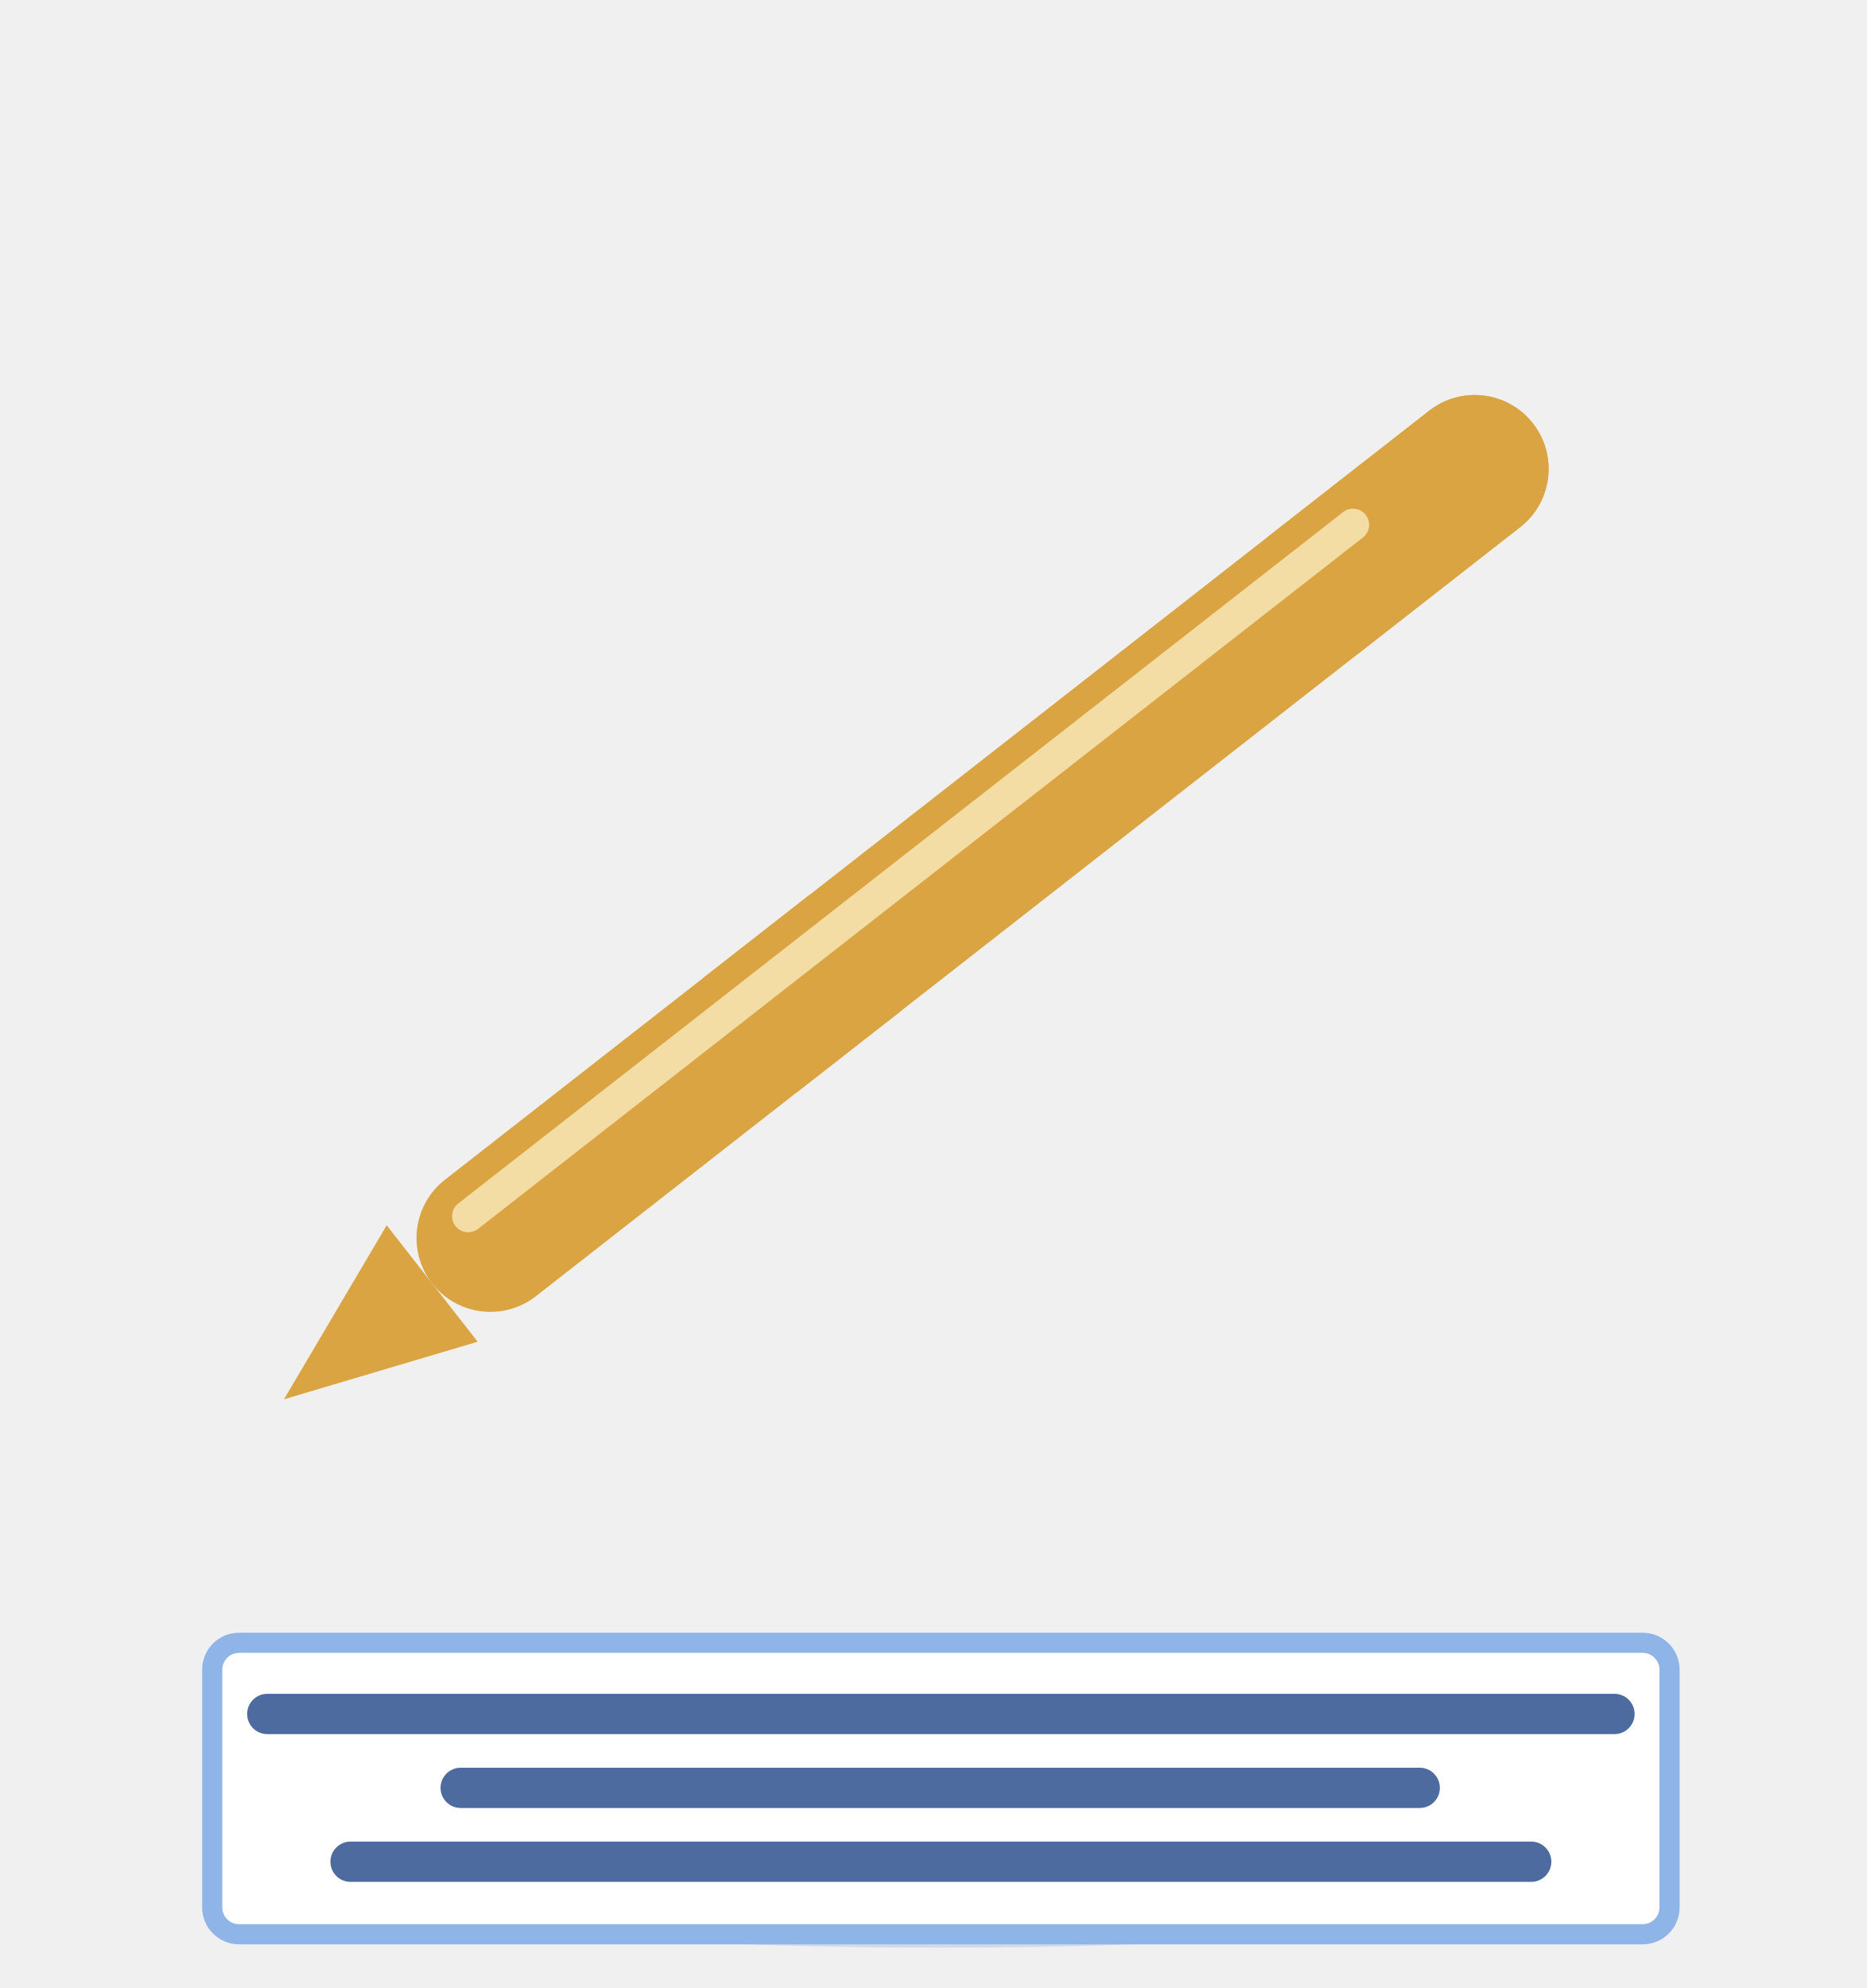
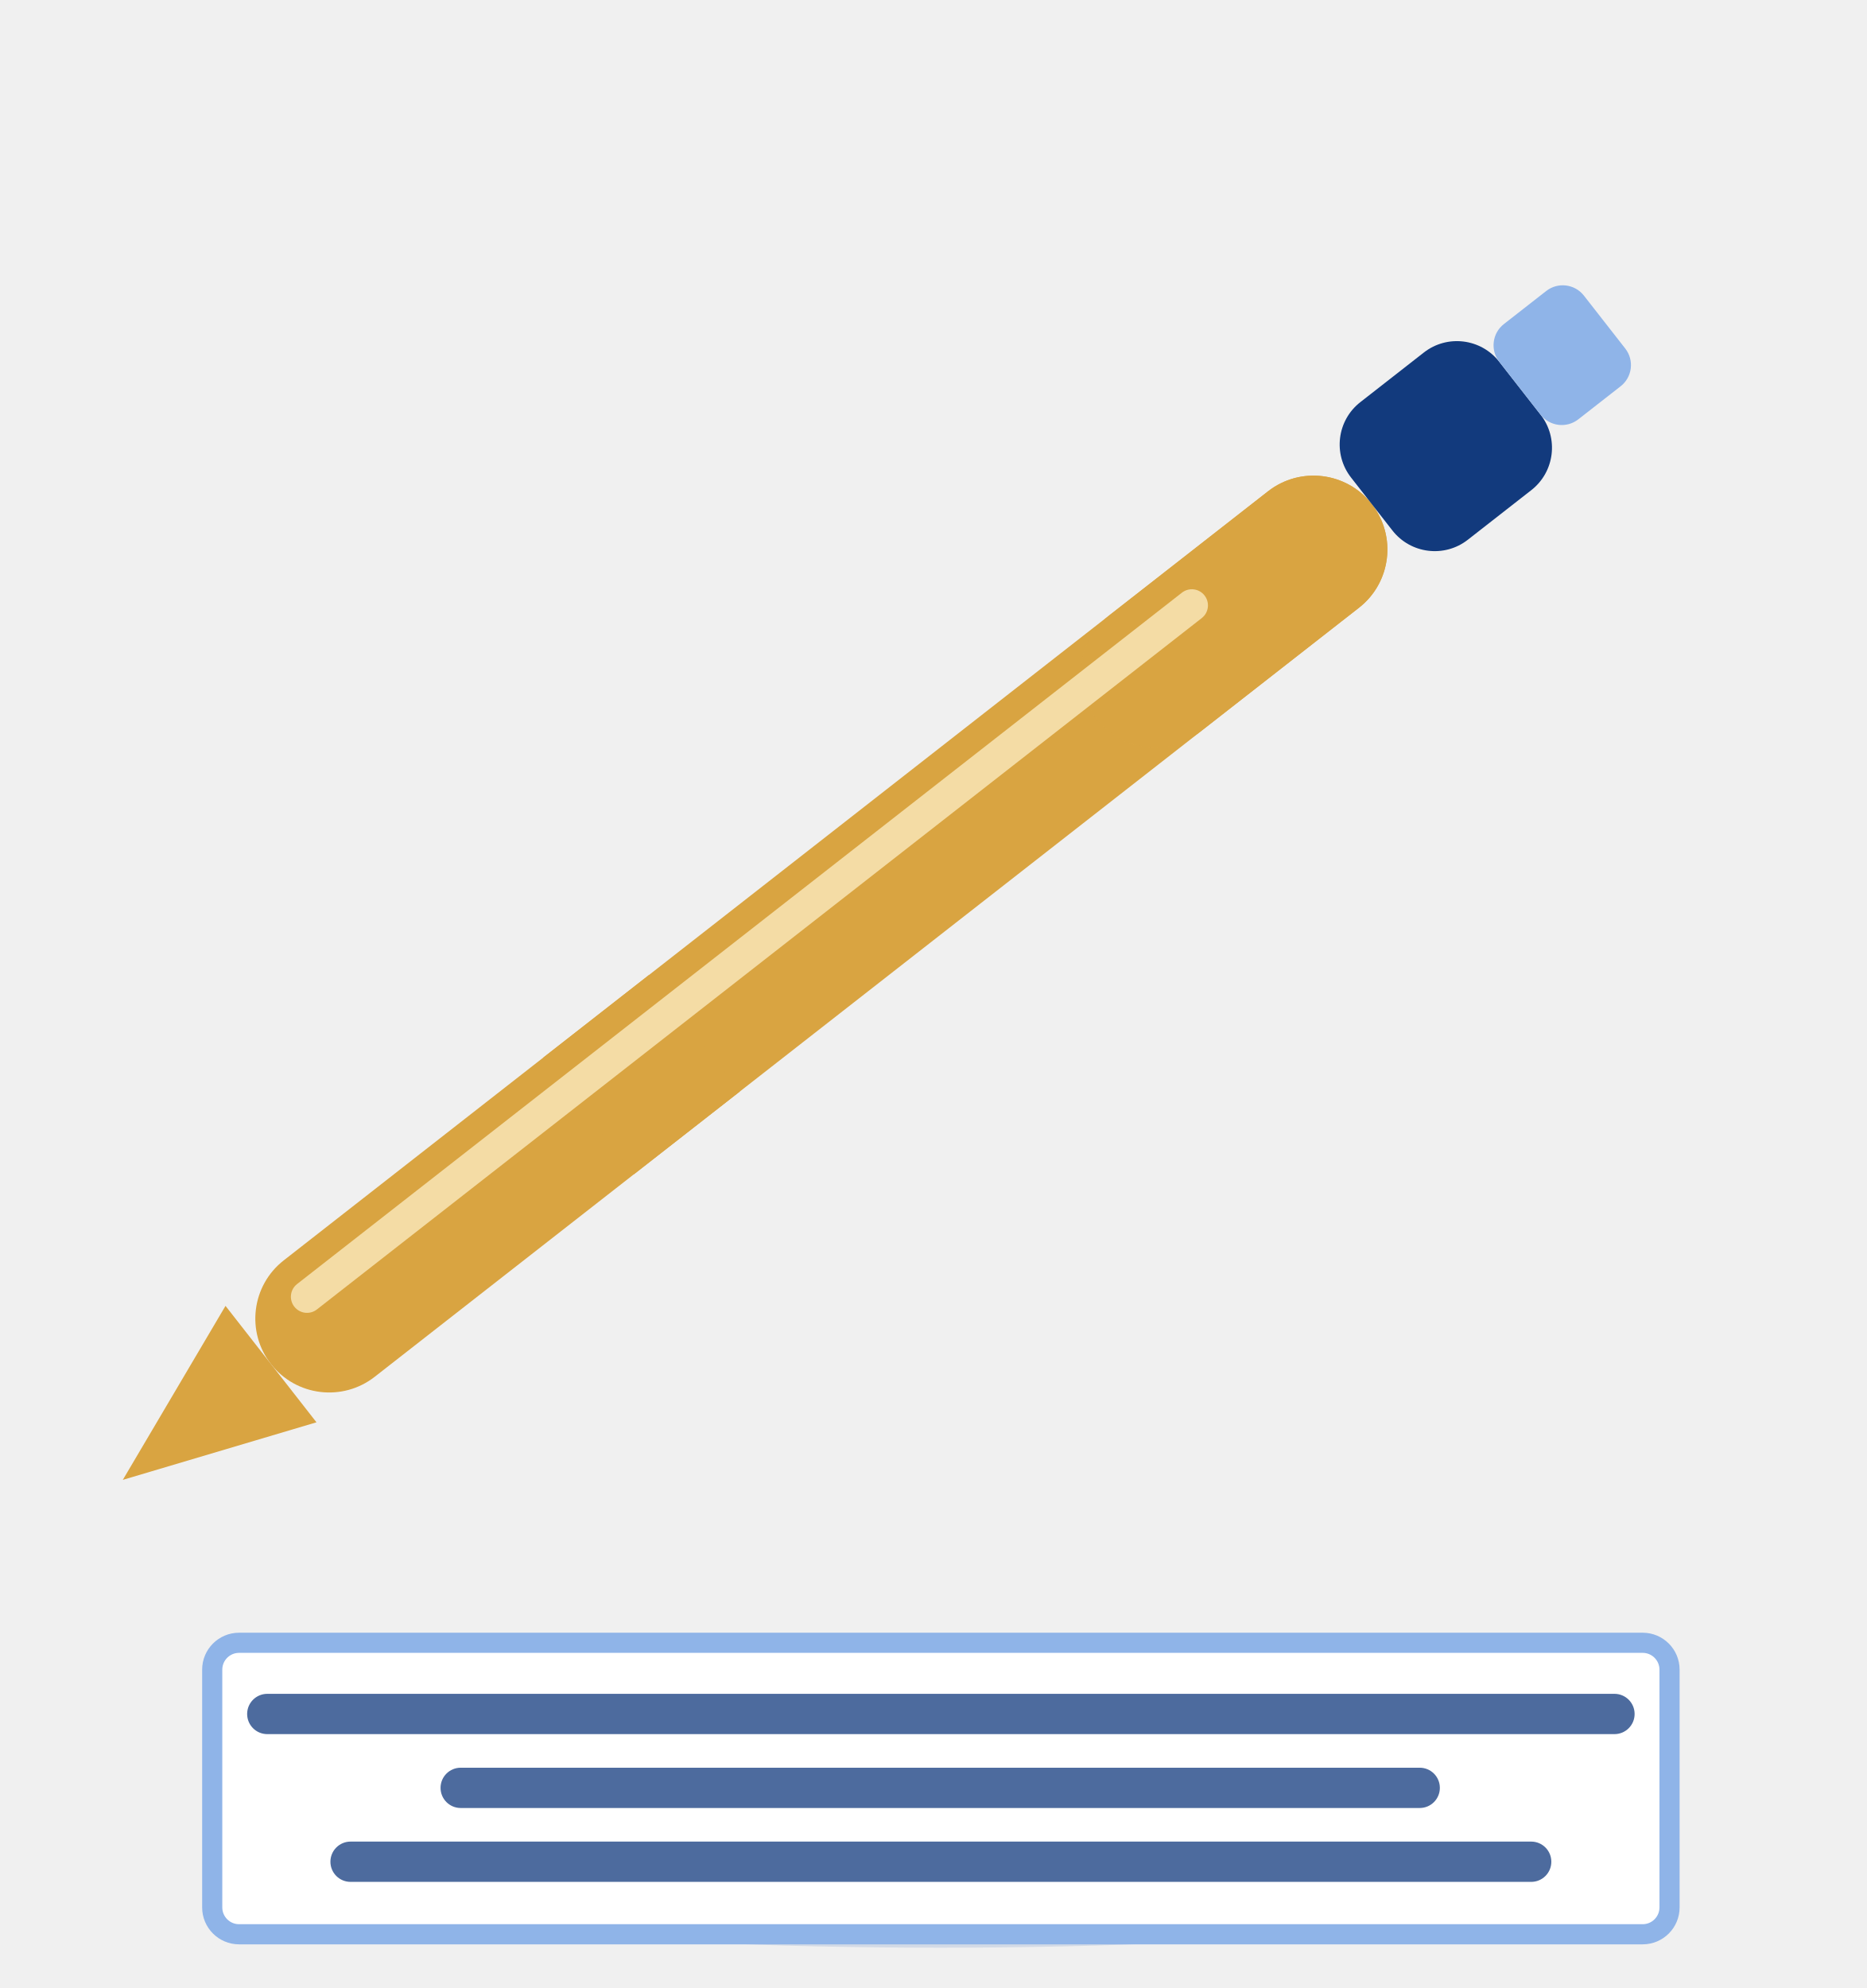
<svg xmlns="http://www.w3.org/2000/svg" viewBox="0 0 139 148" width="139" height="148">
  <ellipse cx="70" cy="140" rx="46" ry="5" fill="#1a4fa8" opacity=".14" />
-   <g transform="translate(70 66) rotate(-38)">
+   <g transform="translate(58 72) rotate(-38)">
    <path d="M-62,0 L-48,-5.5 L-48,5.5 Z" fill="#d9a441" />
    <rect x="-48" y="-5.5" width="104" height="11" rx="5.5" fill="#d9a441" />
    <rect x="-18" y="-5.5" width="10" height="11" fill="#d9a441" />
    <rect x="30" y="-5.5" width="26" height="11" rx="5.5" fill="#d9a441" opacity=".9" />
    <rect x="-44" y="-3.5" width="86" height="2.4" rx="1.2" fill="#fff3d0" opacity=".7" />
+     <rect x="56" y="-6.5" width="14" height="13" rx="4" fill="#123a7d" />
+     <rect x="70" y="-4.5" width="8" height="9" rx="2" fill="#8fb4e8" />
  </g>
  <rect x="15.8" y="122.3" width="108.5" height="21.7" rx="2" fill="#ffffff" stroke="#8fb4e8" stroke-width="1.5" />
  <rect x="18.4" y="126.1" width="103.3" height="3.0" rx="1.5" fill="#123a7d" opacity=".75" />
  <rect x="32.8" y="131.6" width="74.4" height="3.0" rx="1.5" fill="#123a7d" opacity=".75" />
  <rect x="24.6" y="137.1" width="90.9" height="3.0" rx="1.5" fill="#123a7d" opacity=".75" />
</svg>
